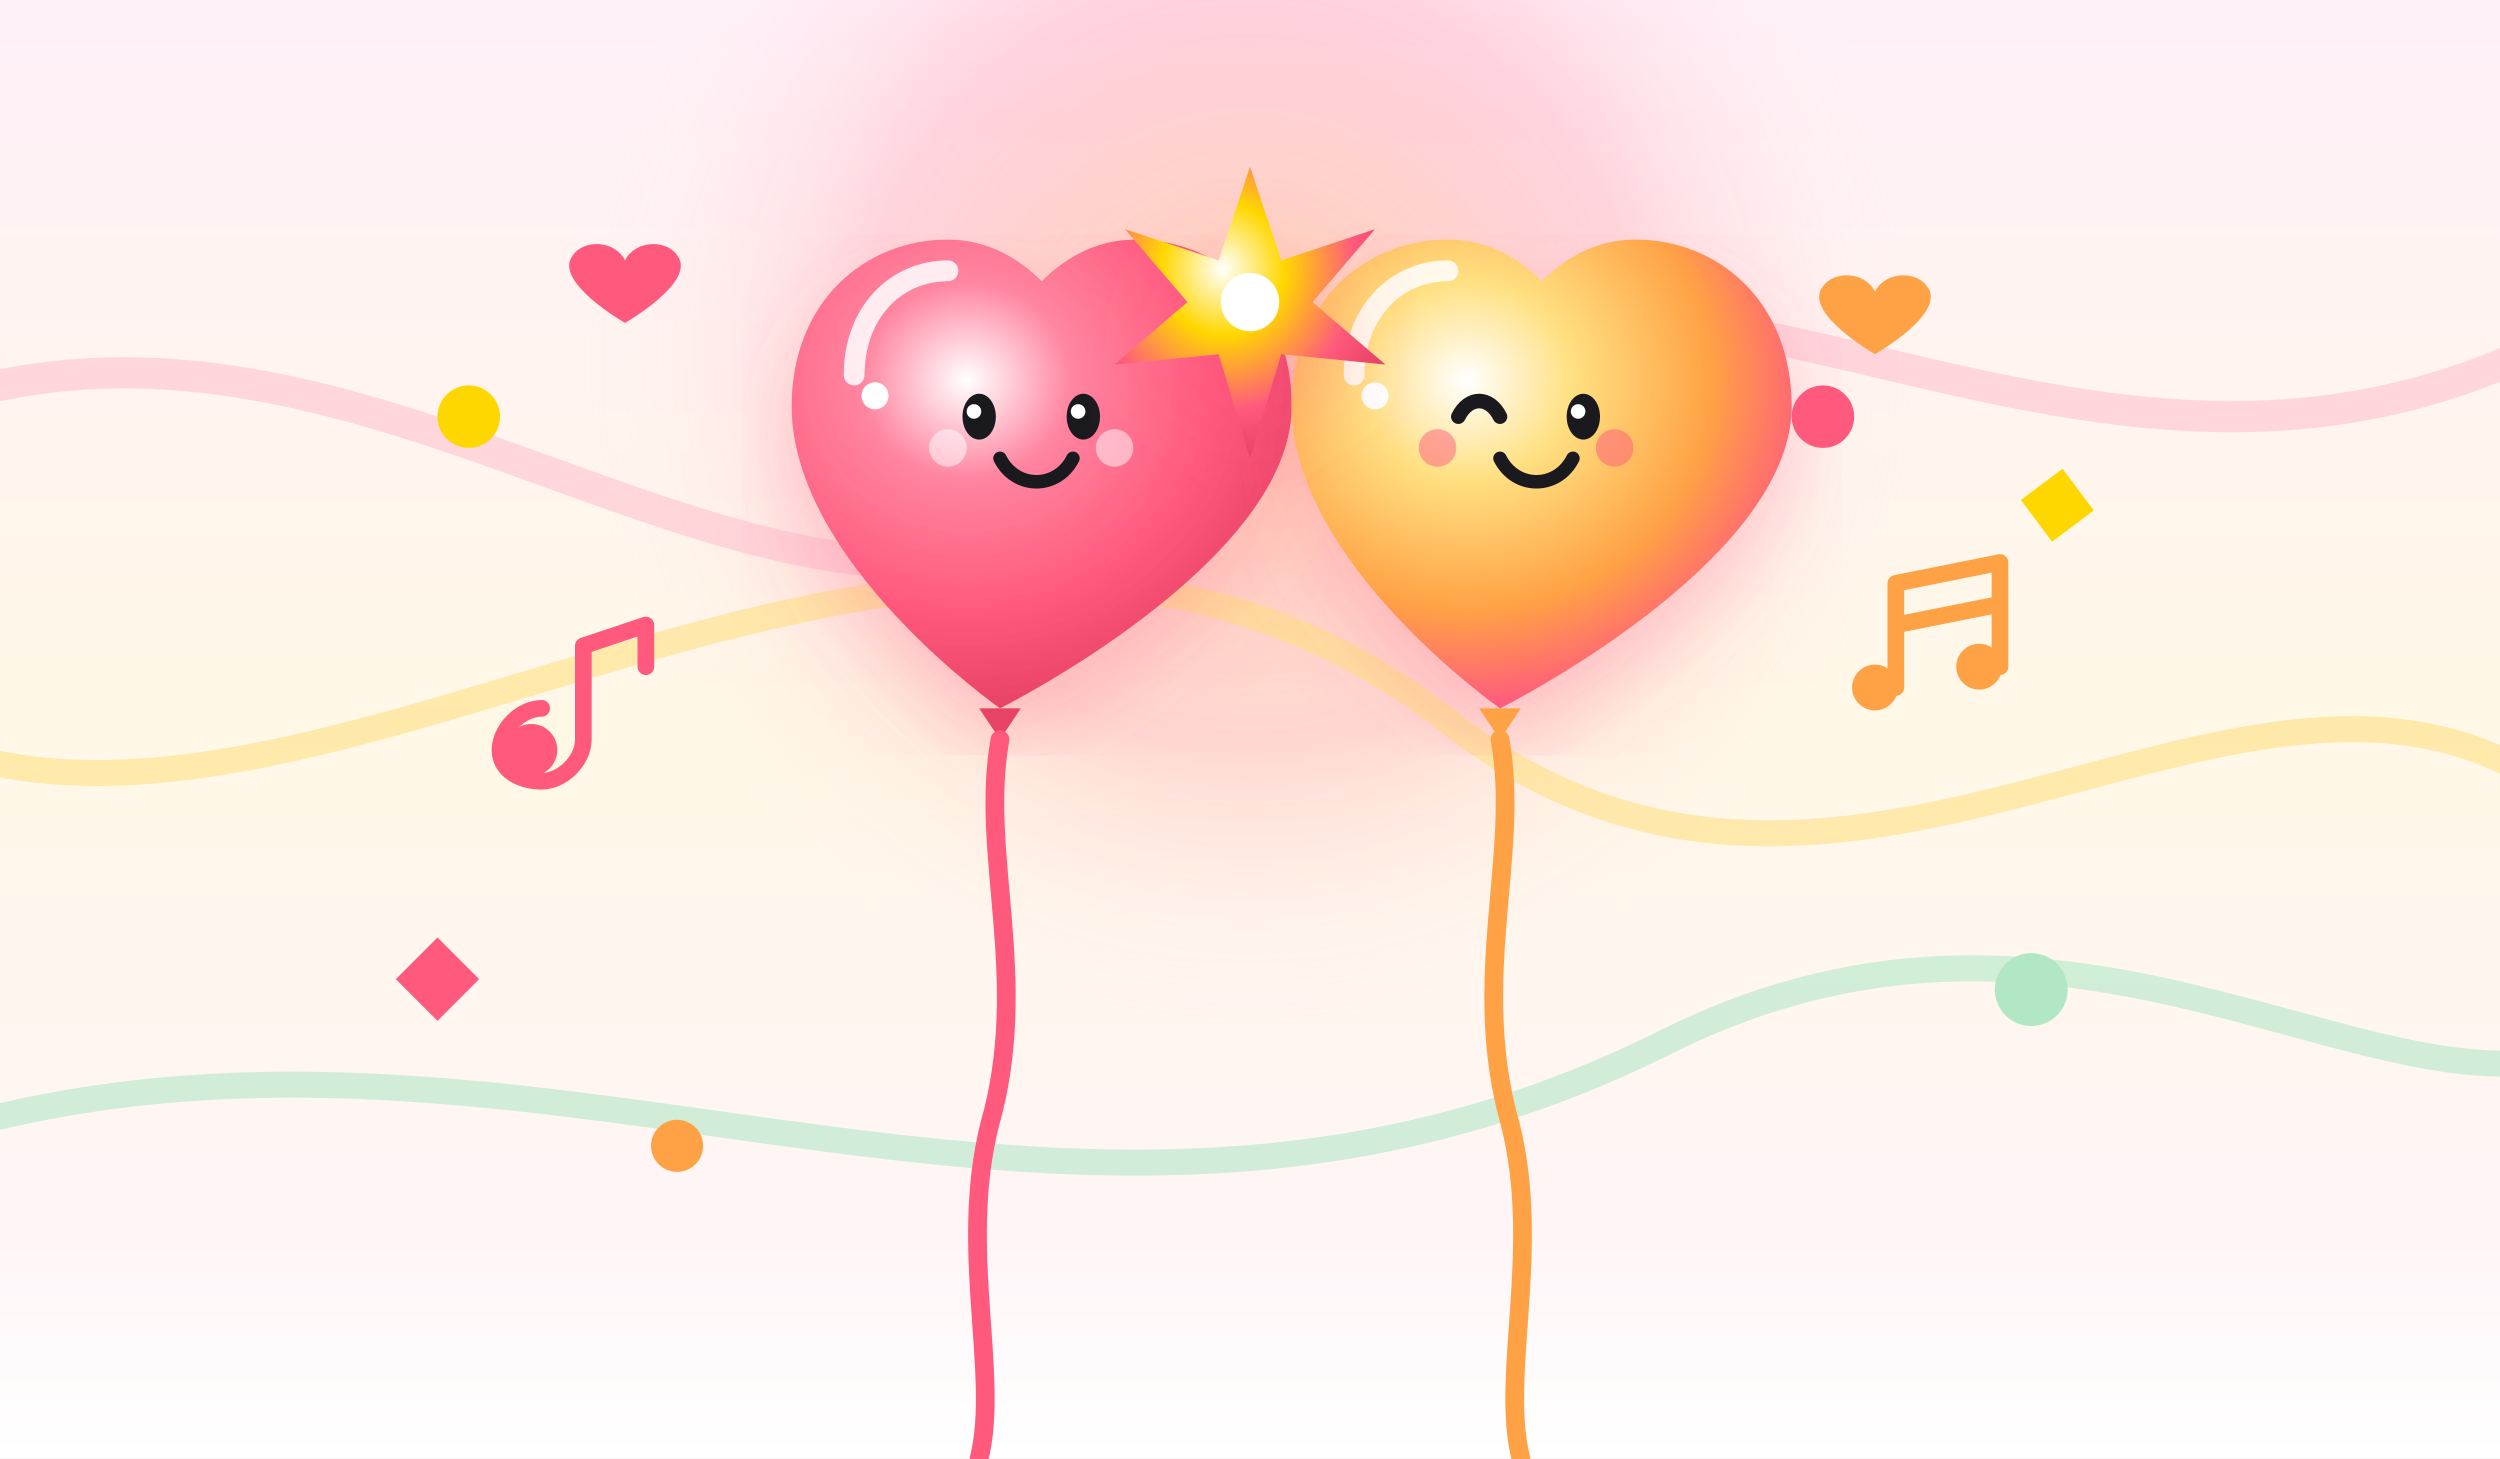
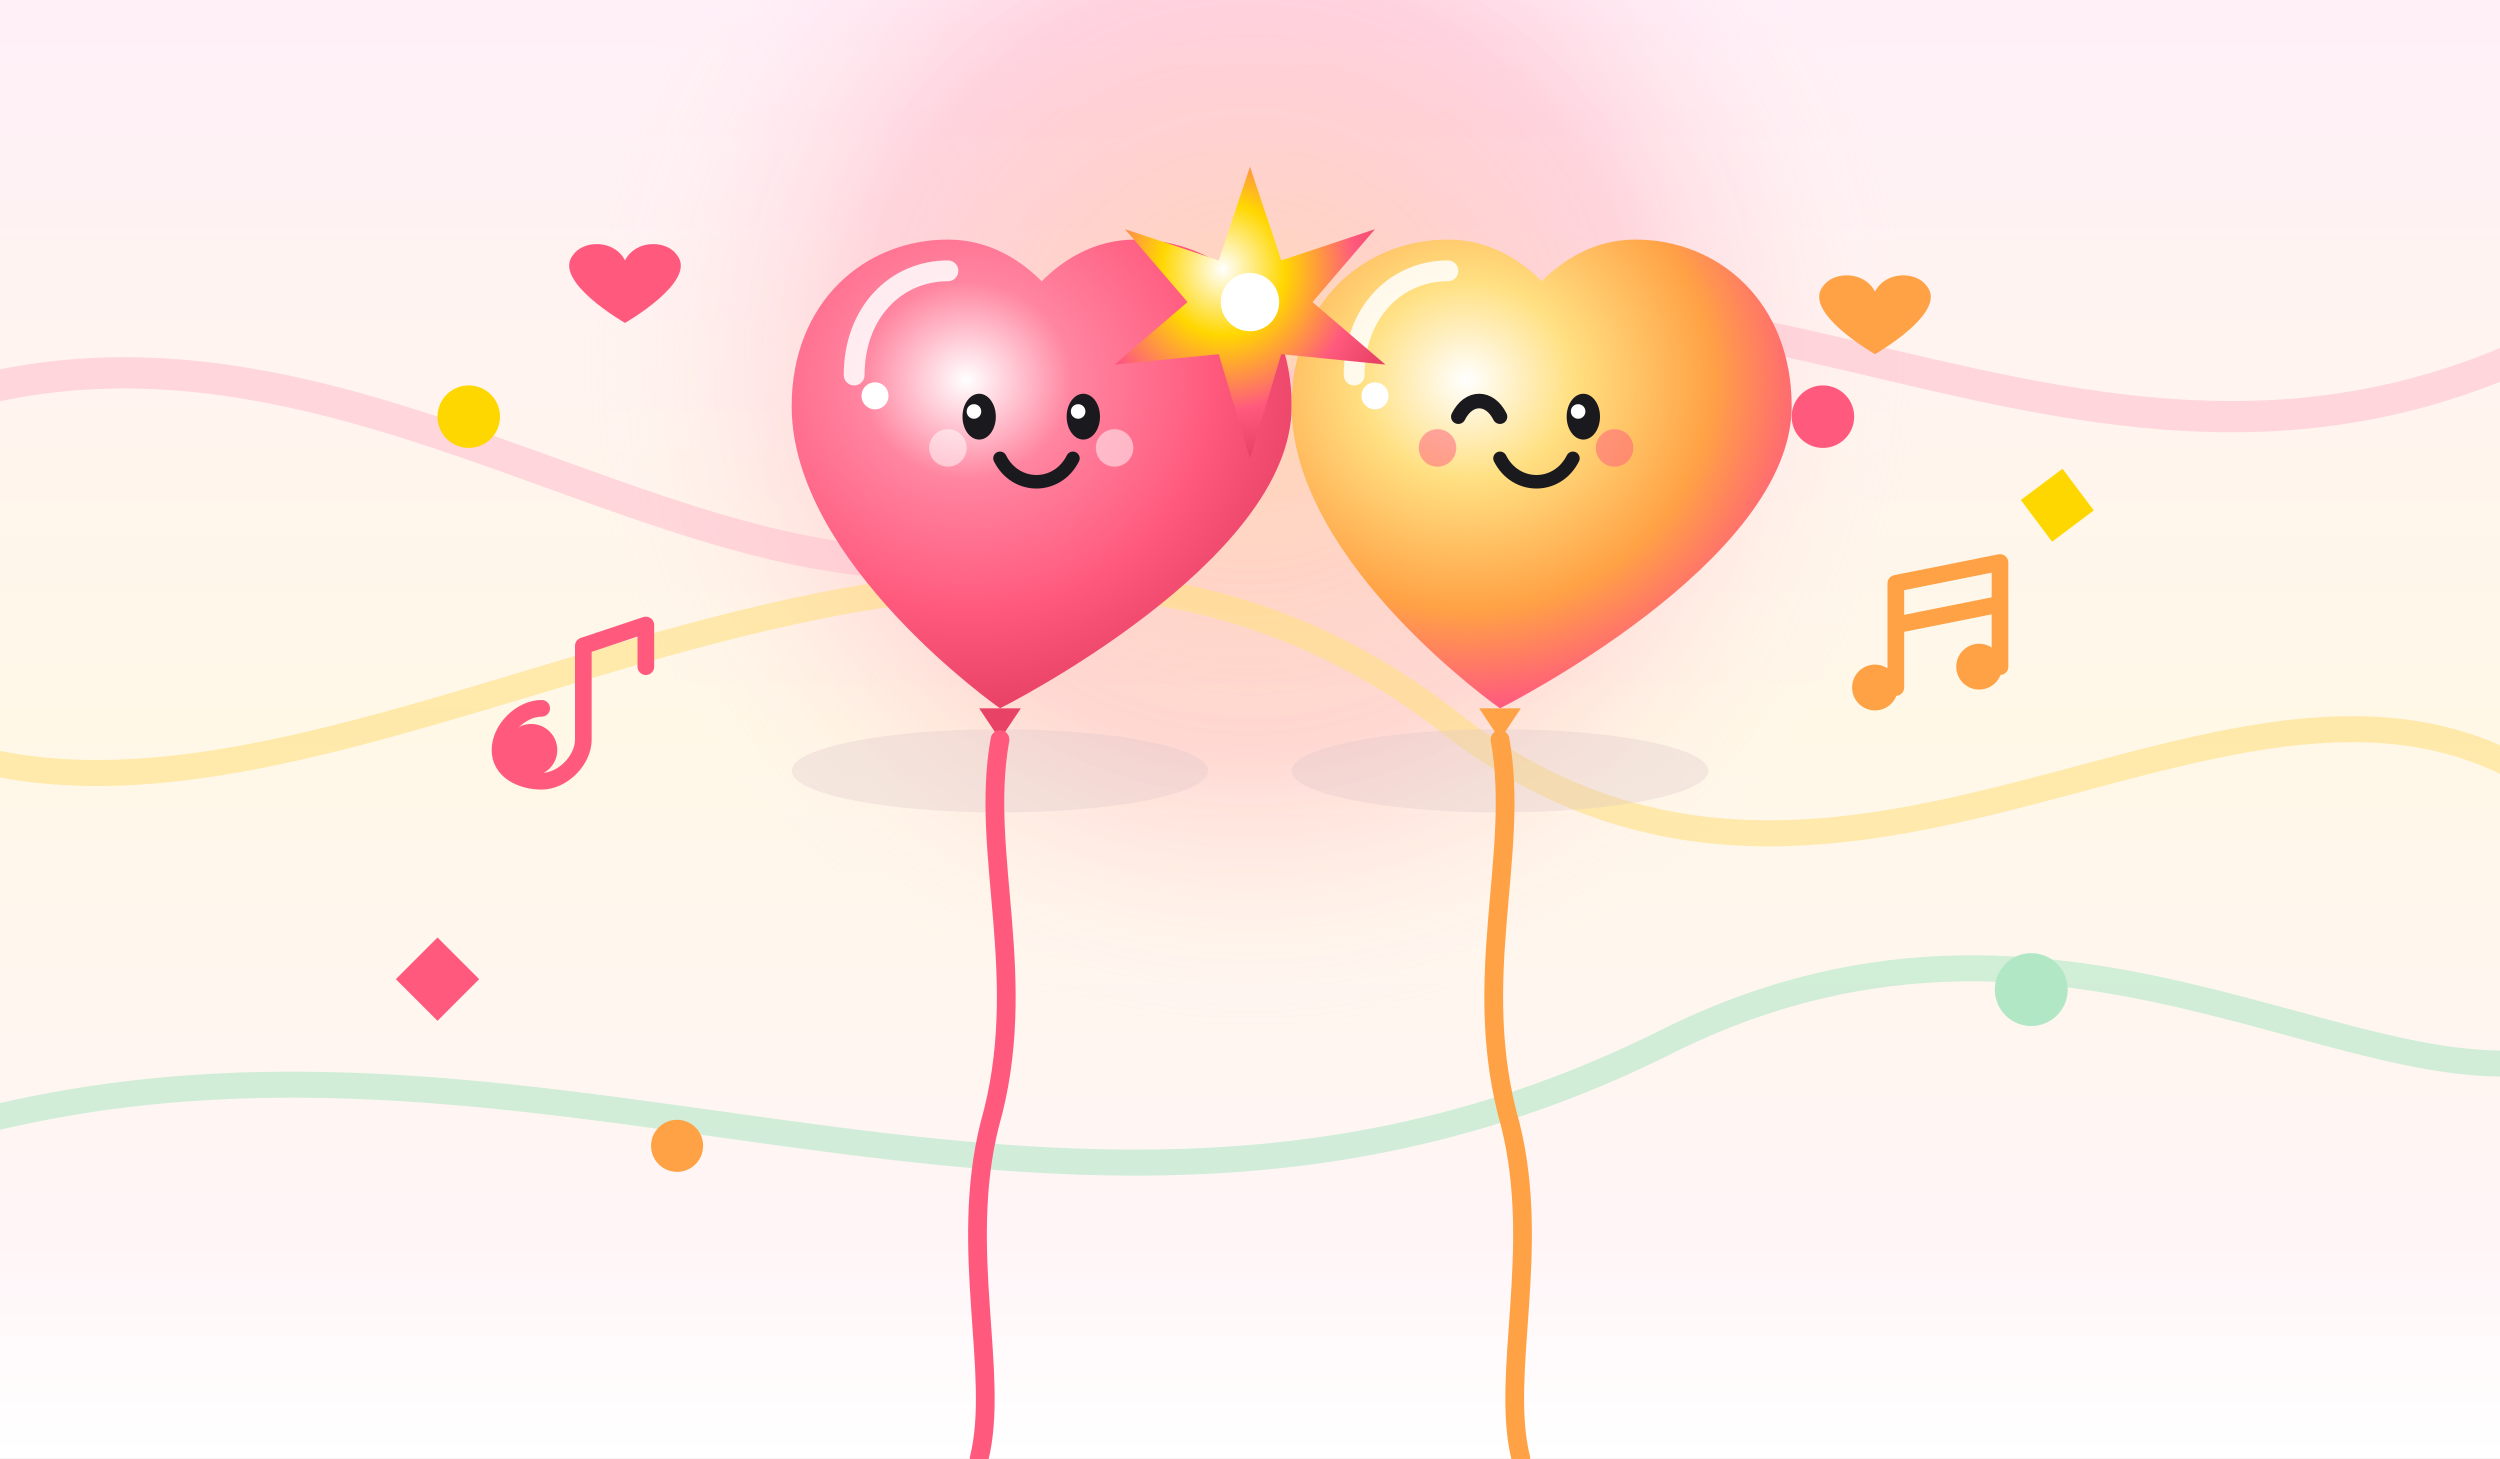
<svg xmlns="http://www.w3.org/2000/svg" viewBox="0 0 240 140" width="100%" height="100%" fill="none">
  <defs>
    <linearGradient id="fun-sky" x1="0%" y1="0%" x2="0%" y2="100%">
      <stop offset="0%" stop-color="#FFF0F8" />
      <stop offset="50%" stop-color="#FFF8E7" />
      <stop offset="85%" stop-color="#FFF5F7" />
      <stop offset="100%" stop-color="#FFFFFF" />
    </linearGradient>
    <radialGradient id="fun-sun-glow" cx="50%" cy="40%" r="55%">
      <stop offset="0%" stop-color="#FFA245" stop-opacity="0.35" />
      <stop offset="45%" stop-color="#FF5A7E" stop-opacity="0.2" />
      <stop offset="80%" stop-color="#FFFFFF" stop-opacity="0" />
    </radialGradient>
    <radialGradient id="fun-balloon-rose" cx="35%" cy="30%" r="70%">
      <stop offset="0%" stop-color="#FFFFFF" />
      <stop offset="30%" stop-color="#FF85A0" />
      <stop offset="70%" stop-color="#FF5A7E" />
      <stop offset="100%" stop-color="#E84367" />
    </radialGradient>
    <radialGradient id="fun-balloon-gold" cx="35%" cy="30%" r="70%">
      <stop offset="0%" stop-color="#FFFFFF" />
      <stop offset="30%" stop-color="#FFE082" />
      <stop offset="70%" stop-color="#FFA245" />
      <stop offset="100%" stop-color="#FF5A7E" />
    </radialGradient>
    <radialGradient id="fun-starburst" cx="40%" cy="35%" r="65%">
      <stop offset="0%" stop-color="#FFFFFF" />
      <stop offset="35%" stop-color="#FFD700" />
      <stop offset="75%" stop-color="#FF5A7E" />
      <stop offset="100%" stop-color="#E84367" />
    </radialGradient>
-     <filter id="fun-drop" x="-10%" y="-10%" width="120%" height="120%">
-       <feDropShadow dx="0" dy="4" stdDeviation="4" flood-color="#FF5A7E" flood-opacity="0.25" />
-     </filter>
  </defs>
  <style>
    .fun-glow-pulse {
      transform-origin: 120px 50px;
      animation: fun-sun-breathe 4s ease-in-out infinite alternate;
+       will-change: transform, opacity;
    }
    .fun-balloon-left {
      transform-origin: 95px 75px;
      animation: fun-balloon-bob-1 3s ease-in-out infinite;
+       will-change: transform;
    }
    .fun-balloon-right {
      transform-origin: 145px 75px;
      animation: fun-balloon-bob-2 3.4s ease-in-out infinite 0.6s;
+       will-change: transform;
    }
    .fun-star-burst-anim {
      transform-origin: 120px 30px;
      animation: fun-burst 2.2s ease-in-out infinite;
+       will-change: transform;
    }
    .fun-ribbon-sway {
      animation: fun-ribbon-wave 4s ease-in-out infinite alternate;
+       will-change: transform;
    }
    .fun-confetti-1 {
      animation: fun-pop 2.5s ease-in-out infinite;
+       will-change: transform, opacity;
    }
    .fun-confetti-2 {
      animation: fun-pop 2.5s ease-in-out infinite 0.8s;
+       will-change: transform, opacity;
    }
    .fun-confetti-3 {
      animation: fun-pop 2.5s ease-in-out infinite 1.6s;
+       will-change: transform, opacity;
    }
    .fun-note-dance {
      animation: fun-note-float 3s ease-in-out infinite;
+       will-change: transform, opacity;
    }

    @keyframes fun-sun-breathe {
-       0% { transform: scale(0.95); opacity: 0.7; }
-       100% { transform: scale(1.1); opacity: 1; }
+       0% { transform: scale(0.96); opacity: 0.75; }
+       100% { transform: scale(1.06); opacity: 1; }
    }
    @keyframes fun-balloon-bob-1 {
-       0%, 100% { transform: translateY(0px) rotate(-6deg); }
+       0%, 100% { transform: translateY(0px) rotate(-5deg); }
      50% { transform: translateY(-7px) rotate(-2deg); }
    }
    @keyframes fun-balloon-bob-2 {
-       0%, 100% { transform: translateY(0px) rotate(6deg); }
+       0%, 100% { transform: translateY(0px) rotate(5deg); }
      50% { transform: translateY(-8px) rotate(2deg); }
    }
    @keyframes fun-burst {
-       0%, 100% { transform: scale(1) rotate(0deg); filter: drop-shadow(0 0 2px rgba(255,215,0,0.5)); }
-       50% { transform: scale(1.22) rotate(20deg); filter: drop-shadow(0 0 10px rgba(255,90,126,0.9)); }
+       0%, 100% { transform: scale(1) rotate(0deg); }
+       50% { transform: scale(1.18) rotate(15deg); }
    }
    @keyframes fun-ribbon-wave {
-       0% { transform: scale(0.98) rotate(-2deg); }
-       100% { transform: scale(1.02) rotate(2deg); }
+       0% { transform: scale(0.98) rotate(-1deg); }
+       100% { transform: scale(1.02) rotate(1deg); }
    }
    @keyframes fun-pop {
      0%, 100% { opacity: 0.3; transform: scale(0.6); }
      50% { opacity: 1; transform: scale(1.3); }
    }
    @keyframes fun-note-float {
      0% { opacity: 0; transform: translateY(0px) rotate(0deg); }
      40% { opacity: 1; }
-       100% { opacity: 0; transform: translateY(-20px) rotate(25deg); }
+       100% { opacity: 0; transform: translateY(-20px) rotate(20deg); }
    }
  </style>
  <rect width="240" height="140" fill="url(#fun-sky)" />
  <circle class="fun-glow-pulse" cx="120" cy="50" r="75" fill="url(#fun-sun-glow)" />
  <g class="fun-ribbon-sway" opacity="0.6">
    <path d="M-10 40C40 20 80 80 120 40C160 10 200 60 250 30" stroke="#FFC2CE" stroke-width="3" stroke-linecap="round" fill="none" />
    <path d="M-10 70C30 90 90 30 140 70C180 100 220 50 250 80" stroke="#FFE082" stroke-width="2.5" stroke-linecap="round" fill="none" />
    <path d="M-10 110C50 90 100 130 160 100C200 80 230 110 250 100" stroke="#B2E7C6" stroke-width="2.5" stroke-linecap="round" fill="none" />
  </g>
  <g class="fun-balloon-left">
-     <path d="M96 68C96 68 76 54 76 39C76 29 83 23 91 23C95 23 98 25 100 27C102 25 105 23 109 23C117 23 124 29 124 39C124 54 96 68 96 68Z" fill="url(#fun-balloon-rose)" filter="url(#fun-drop)" />
+     <ellipse cx="96" cy="74" rx="20" ry="4" fill="#D9C3C7" fill-opacity="0.3" />
+     <path d="M96 68C96 68 76 54 76 39C76 29 83 23 91 23C95 23 98 25 100 27C102 25 105 23 109 23C117 23 124 29 124 39C124 54 96 68 96 68Z" fill="url(#fun-balloon-rose)" />
    <path d="M82 36C82 30 86 26 91 26" stroke="#FFFFFF" stroke-width="2" stroke-linecap="round" stroke-opacity="0.85" />
    <circle cx="84" cy="38" r="1.3" fill="#FFFFFF" />
    <ellipse cx="94" cy="40" rx="1.6" ry="2.2" fill="#1A1A1E" />
    <circle cx="93.5" cy="39.5" r="0.7" fill="#FFFFFF" />
    <ellipse cx="104" cy="40" rx="1.6" ry="2.2" fill="#1A1A1E" />
    <circle cx="103.5" cy="39.5" r="0.7" fill="#FFFFFF" />
    <circle cx="91" cy="43" r="1.8" fill="#FFFFFF" fill-opacity="0.5" />
    <circle cx="107" cy="43" r="1.8" fill="#FFFFFF" fill-opacity="0.5" />
    <path d="M96 44C97.5 47 101.5 47 103 44" stroke="#1A1A1E" stroke-width="1.3" stroke-linecap="round" fill="none" />
    <polygon points="94,68 98,68 96,71" fill="#E84367" />
    <path d="M96 71C94 82 99 94 95 108C92 120 96 132 94 140" stroke="#FF5A7E" stroke-width="1.8" stroke-linecap="round" fill="none" />
  </g>
  <g class="fun-balloon-right">
-     <path d="M144 68C144 68 124 54 124 39C124 29 131 23 139 23C143 23 146 25 148 27C150 25 153 23 157 23C165 23 172 29 172 39C172 54 144 68 144 68Z" fill="url(#fun-balloon-gold)" filter="url(#fun-drop)" />
+     <ellipse cx="144" cy="74" rx="20" ry="4" fill="#D9C3C7" fill-opacity="0.3" />
+     <path d="M144 68C144 68 124 54 124 39C124 29 131 23 139 23C143 23 146 25 148 27C150 25 153 23 157 23C165 23 172 29 172 39C172 54 144 68 144 68Z" fill="url(#fun-balloon-gold)" />
    <path d="M130 36C130 30 134 26 139 26" stroke="#FFFFFF" stroke-width="2" stroke-linecap="round" stroke-opacity="0.85" />
    <circle cx="132" cy="38" r="1.3" fill="#FFFFFF" />
    <path d="M140 40C141 38 143 38 144 40" stroke="#1A1A1E" stroke-width="1.4" stroke-linecap="round" fill="none" />
    <ellipse cx="152" cy="40" rx="1.6" ry="2.2" fill="#1A1A1E" />
    <circle cx="151.5" cy="39.5" r="0.7" fill="#FFFFFF" />
    <circle cx="138" cy="43" r="1.8" fill="#FF5A7E" fill-opacity="0.5" />
    <circle cx="155" cy="43" r="1.8" fill="#FF5A7E" fill-opacity="0.5" />
    <path d="M144 44C145.5 47 149.5 47 151 44" stroke="#1A1A1E" stroke-width="1.3" stroke-linecap="round" fill="none" />
    <polygon points="142,68 146,68 144,71" fill="#FFA245" />
    <path d="M144 71C146 82 141 94 145 108C148 120 144 132 146 140" stroke="#FFA245" stroke-width="1.8" stroke-linecap="round" fill="none" />
  </g>
  <g class="fun-star-burst-anim">
-     <path d="M120 16L123 25L132 22L126 29L133 35L123 34L120 44L117 34L107 35L114 29L108 22L117 25Z" fill="url(#fun-starburst)" filter="url(#fun-drop)" />
+     <path d="M120 16L123 25L132 22L126 29L133 35L123 34L120 44L117 34L107 35L114 29L108 22L117 25Z" fill="url(#fun-starburst)" />
    <circle cx="120" cy="29" r="2.8" fill="#FFFFFF" />
  </g>
  <g class="fun-note-dance" style="transform-origin: 55px 70px;">
    <path d="M52 68C50 68 48 70 48 72C48 74 50 75 52 75C54 75 56 73 56 71V62L62 60V64" stroke="#FF5A7E" stroke-width="1.6" stroke-linecap="round" stroke-linejoin="round" fill="none" />
    <circle cx="51" cy="72" r="2.5" fill="#FF5A7E" />
  </g>
  <g class="fun-note-dance" style="transform-origin: 185px 65px; animation-delay: 1.2s;">
    <path d="M182 66V56L192 54V64M182 60L192 58" stroke="#FFA245" stroke-width="1.6" stroke-linecap="round" stroke-linejoin="round" fill="none" />
    <circle cx="180" cy="66" r="2.2" fill="#FFA245" />
    <circle cx="190" cy="64" r="2.2" fill="#FFA245" />
  </g>
  <g class="fun-confetti-1">
    <circle cx="45" cy="40" r="3" fill="#FFD700" />
    <path d="M42 90L46 94L42 98L38 94Z" fill="#FF5A7E" />
    <circle cx="195" cy="95" r="3.5" fill="#B2E7C6" />
  </g>
  <g class="fun-confetti-2">
    <circle cx="65" cy="110" r="2.5" fill="#FFA245" />
    <circle cx="175" cy="40" r="3" fill="#FF5A7E" />
    <path d="M198 45L201 49L197 52L194 48Z" fill="#FFD700" />
  </g>
  <g class="fun-confetti-3">
    <path d="M60 25C59 23 56 23 55 24.5C53 27 60 31 60 31C60 31 67 27 65 24.5C64 23 61 23 60 25Z" fill="#FF5A7E" />
    <path d="M180 28C179 26 176 26 175 27.5C173 30 180 34 180 34C180 34 187 30 185 27.5C184 26 181 26 180 28Z" fill="#FFA245" />
  </g>
</svg>
